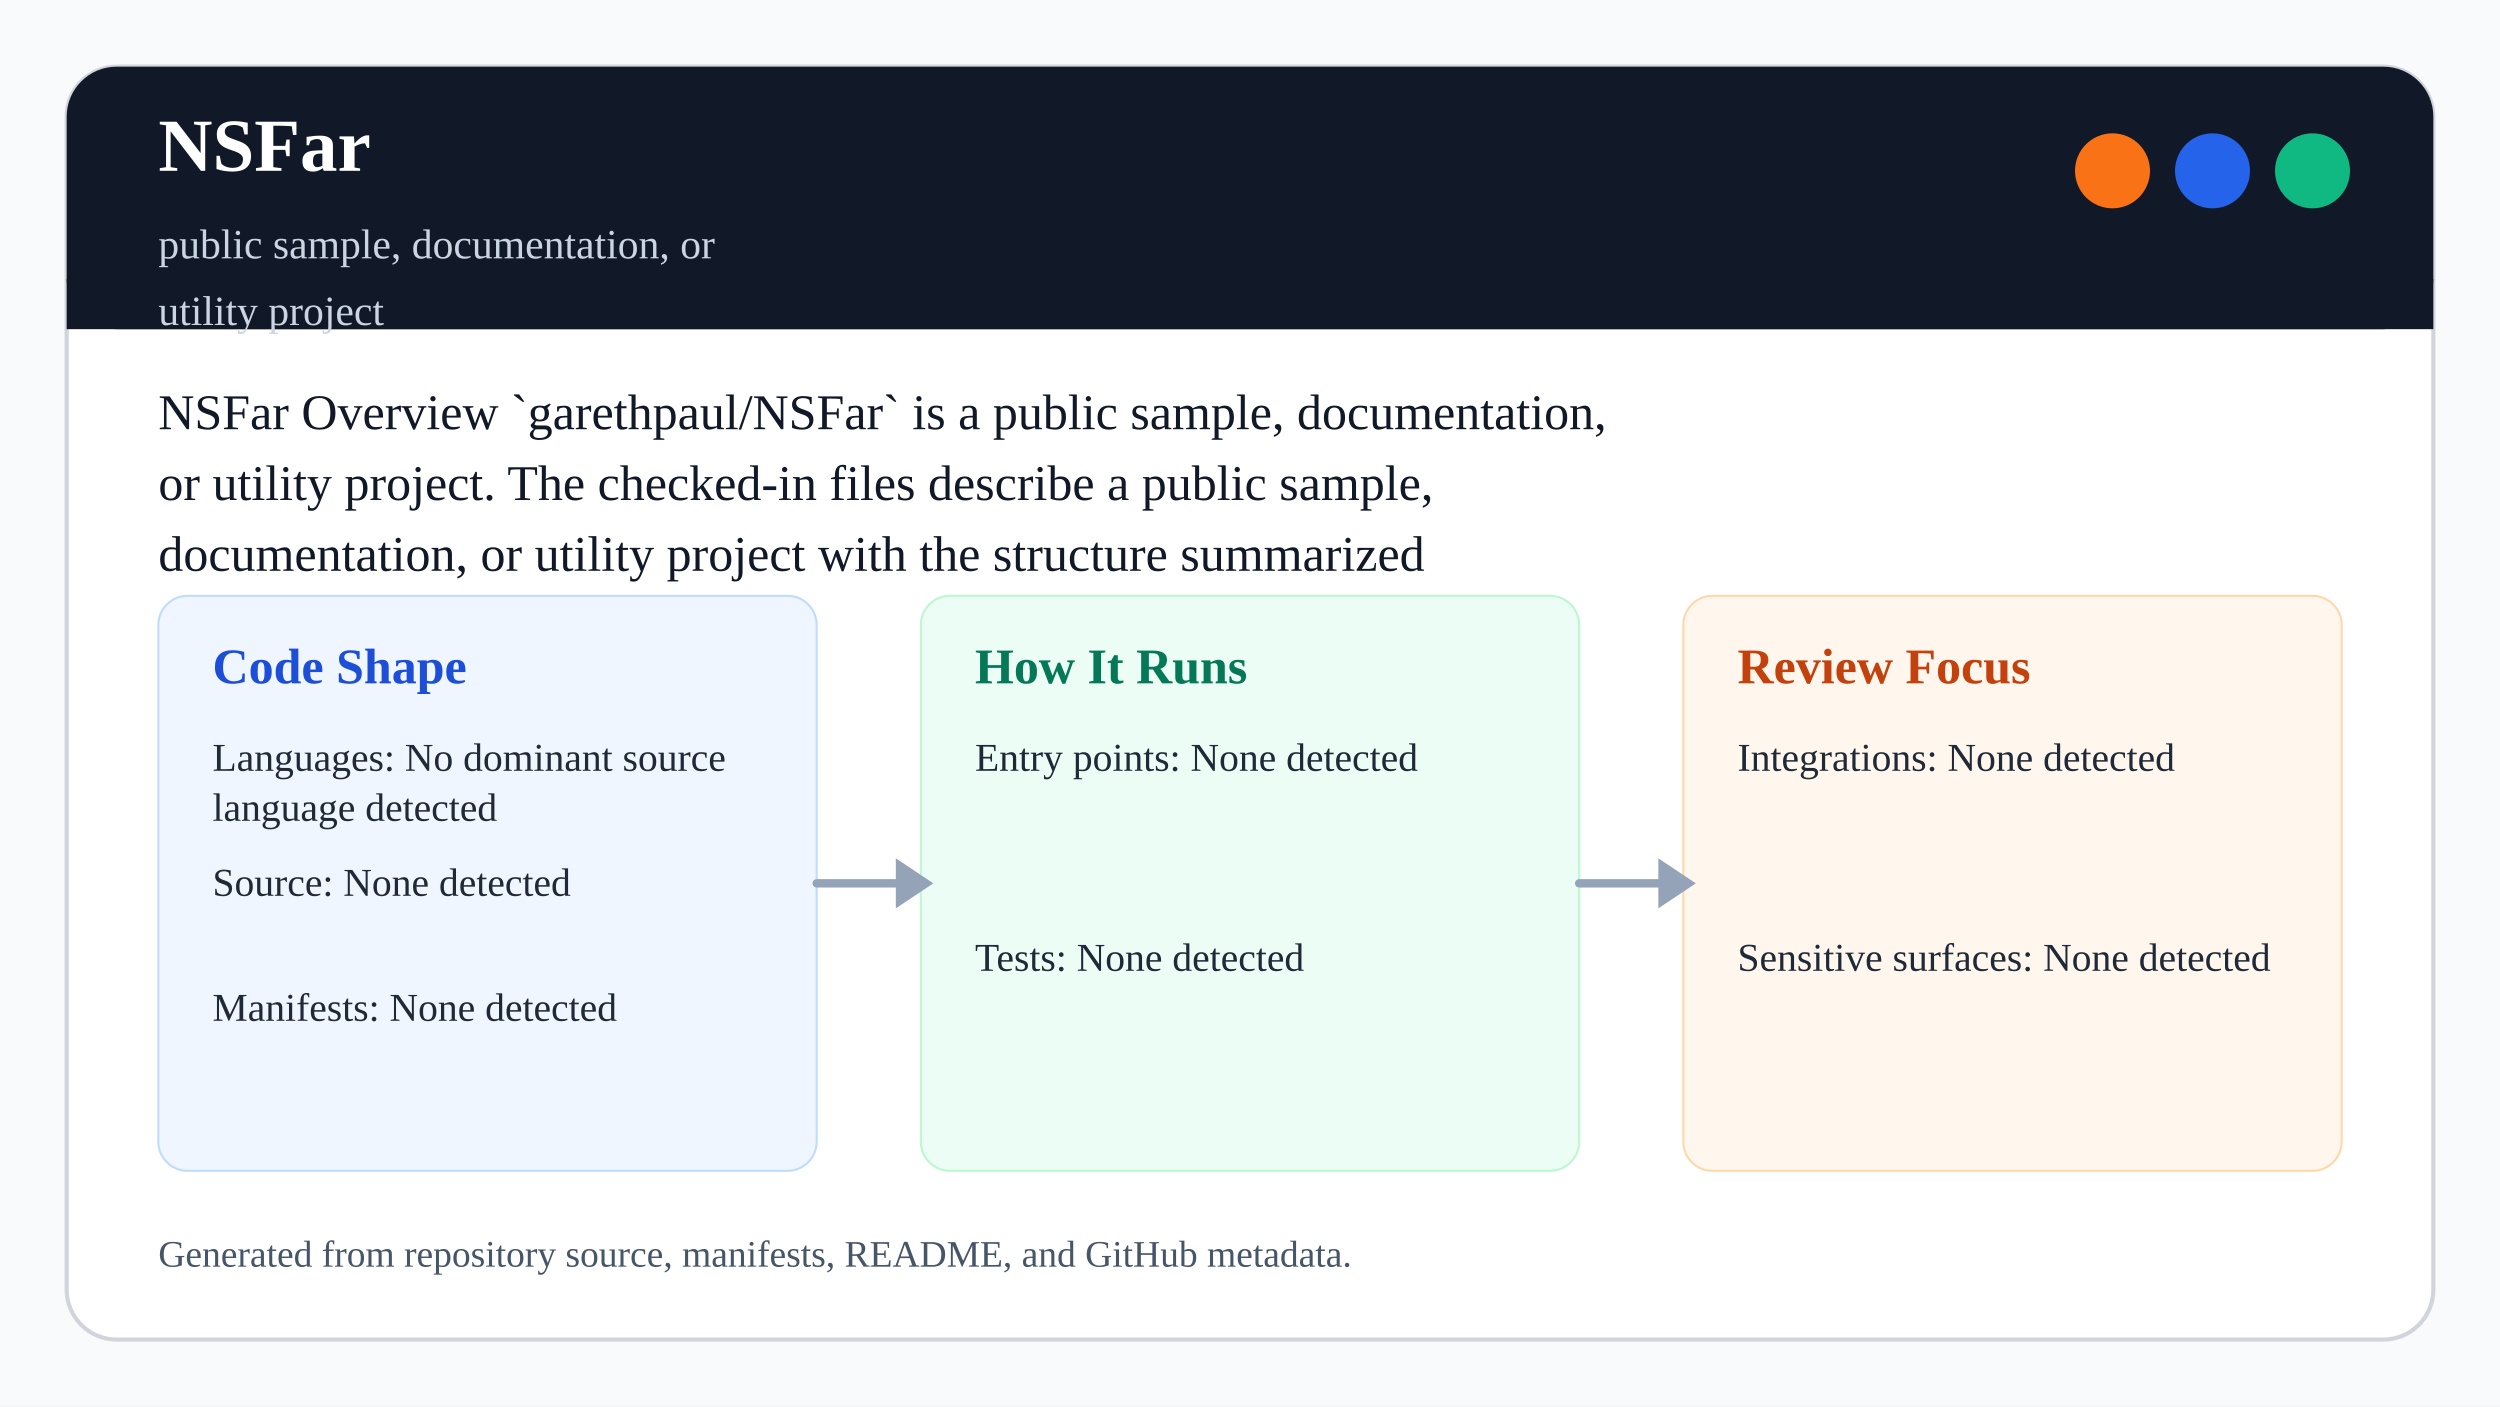
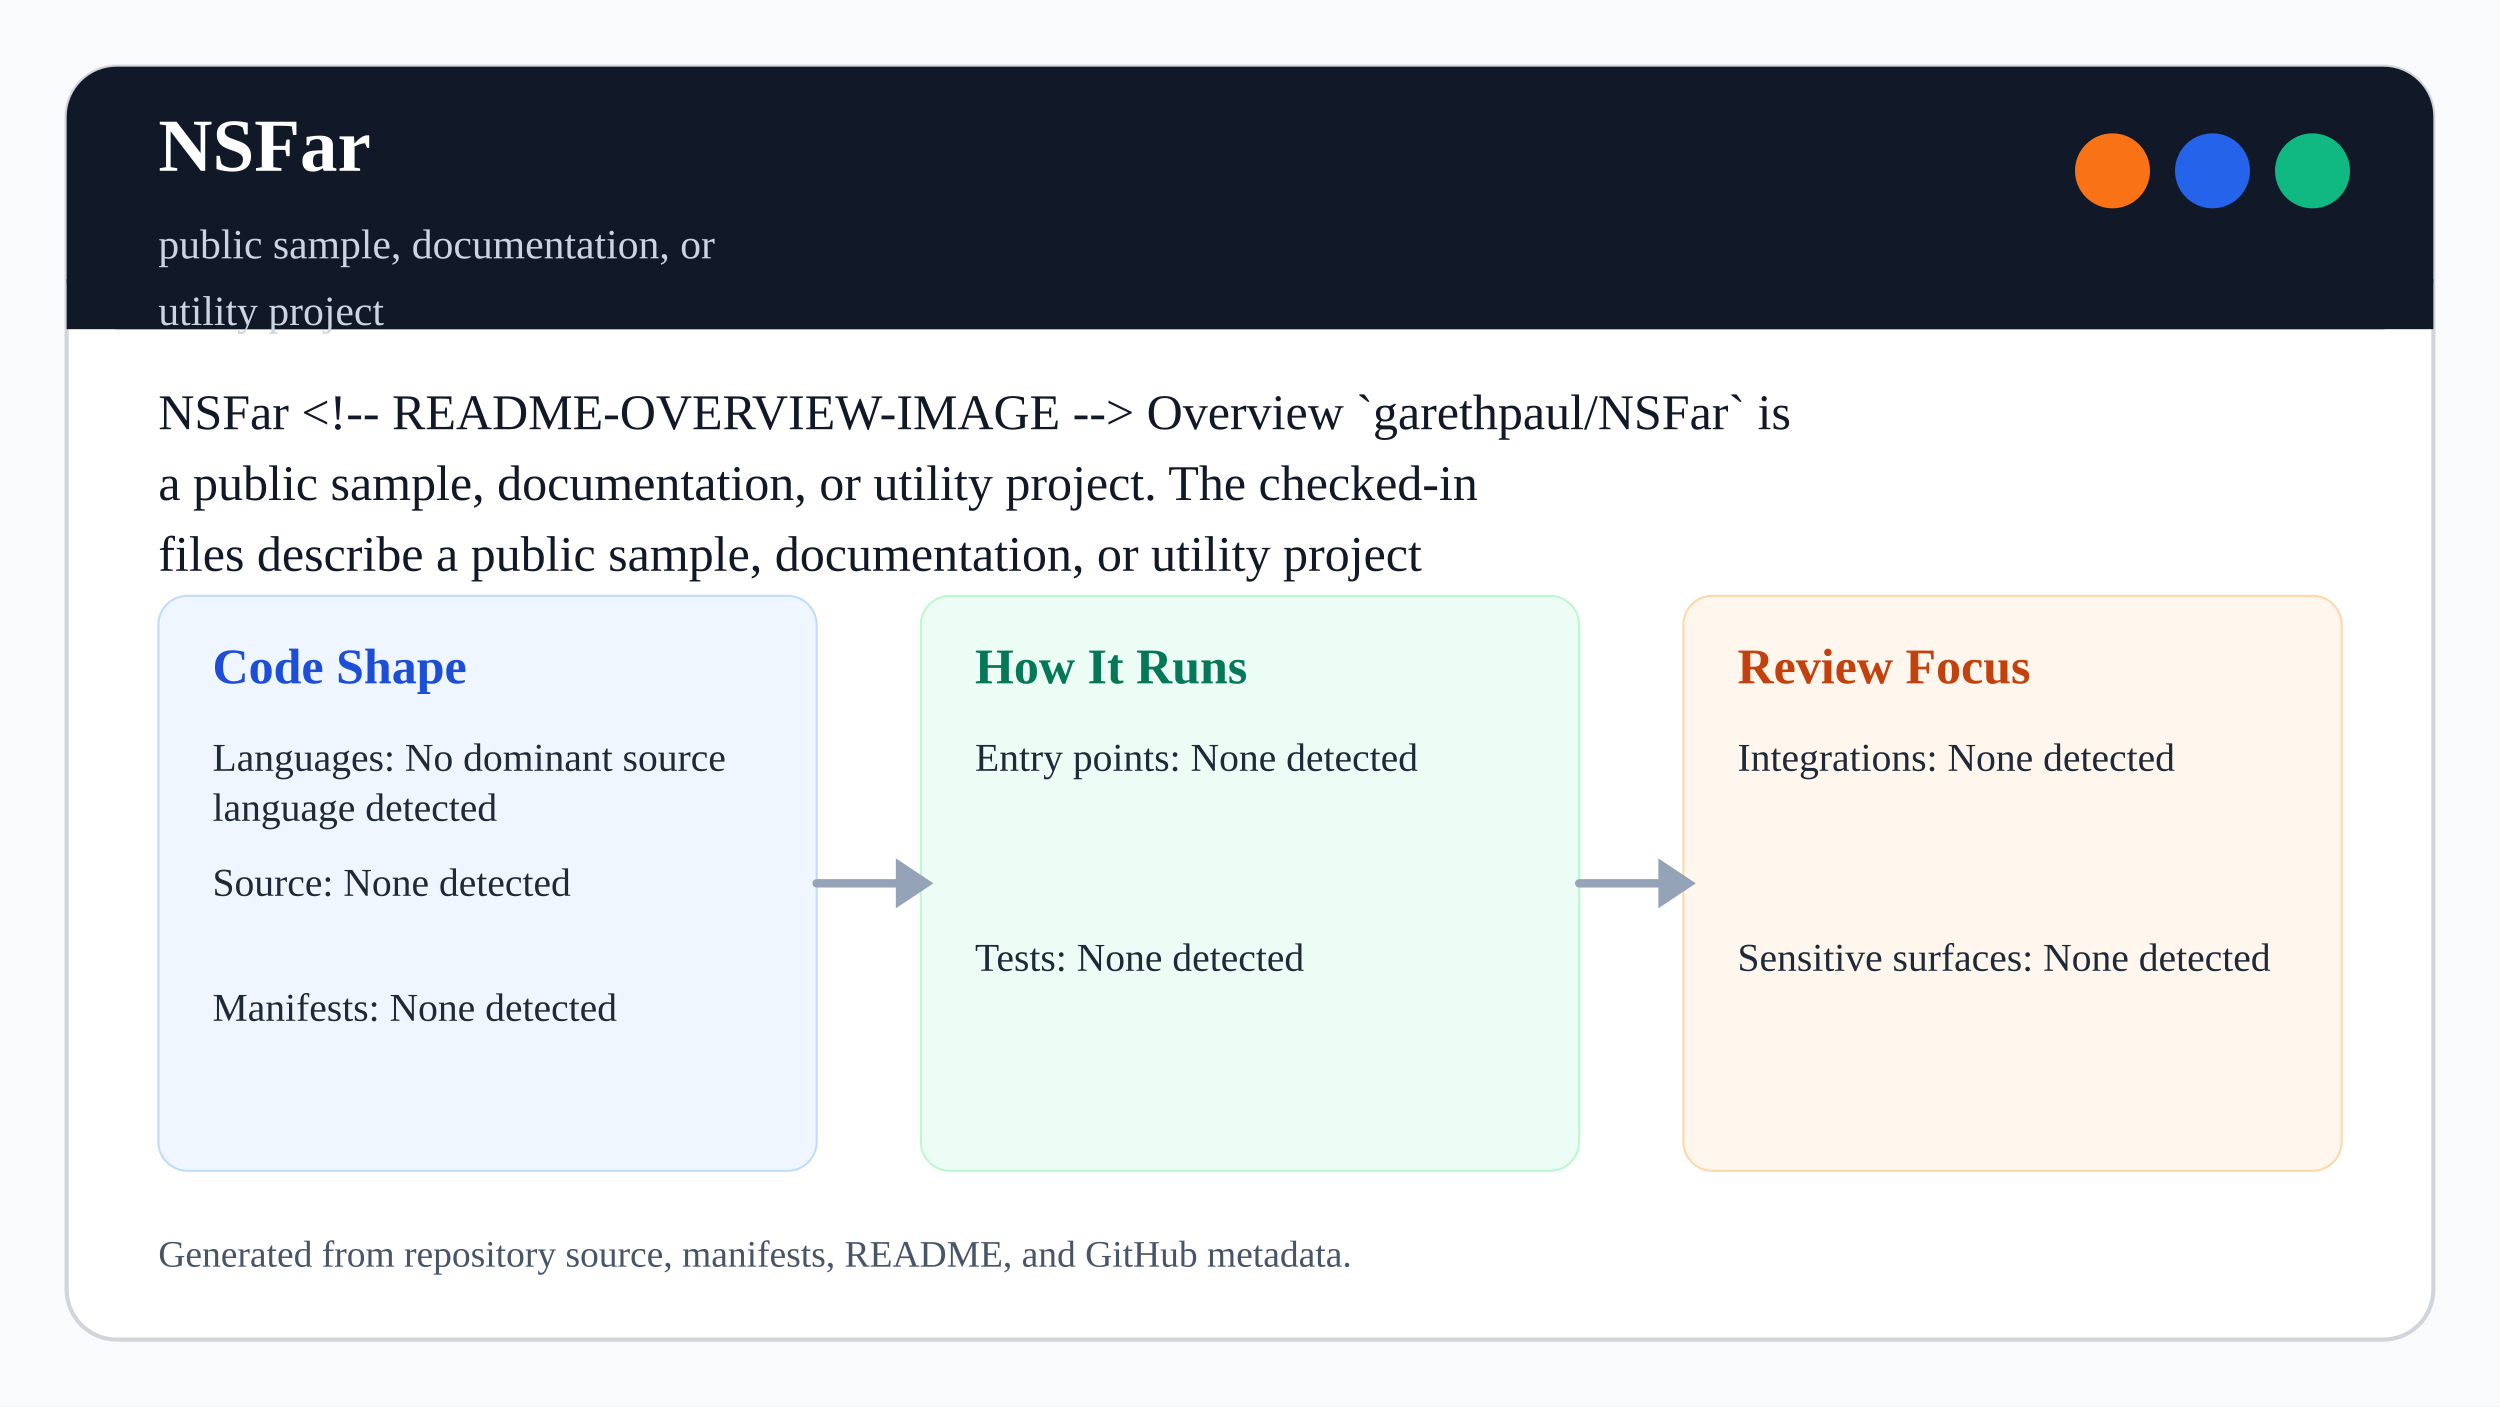
<svg xmlns="http://www.w3.org/2000/svg" width="1200" height="675" viewBox="0 0 1200 675" role="img" aria-labelledby="title desc">
  <rect width="1200" height="675" fill="#f8fafc" />
  <rect x="32" y="32" width="1136" height="611" rx="24" fill="#ffffff" stroke="#d1d5db" stroke-width="2" />
  <rect x="32" y="32" width="1136" height="126" rx="24" fill="#111827" />
  <path d="M32 134h1136v24H32z" fill="#111827" />
  <circle cx="1062" cy="82" r="18" fill="#2563eb" />
  <circle cx="1110" cy="82" r="18" fill="#10b981" />
  <circle cx="1014" cy="82" r="18" fill="#f97316" />
  <text x="76" y="82" font-size="36" fill="#ffffff" font-weight="700">NSFar</text>
  <text x="76" y="124" font-size="20" fill="#cbd5e1">public sample, documentation, or</text>
  <text x="76" y="156" font-size="20" fill="#cbd5e1">utility project</text>
-   <text x="76" y="206" font-size="24" fill="#111827">NSFar Overview `garethpaul/NSFar` is a public sample, documentation,</text>
-   <text x="76" y="240" font-size="24" fill="#111827">or utility project. The checked-in files describe a public sample,</text>
-   <text x="76" y="274" font-size="24" fill="#111827">documentation, or utility project with the structure summarized</text>
+   <text x="76" y="206" font-size="24" fill="#111827">NSFar &lt;!-- README-OVERVIEW-IMAGE --&gt; Overview `garethpaul/NSFar` is</text>
+   <text x="76" y="240" font-size="24" fill="#111827">a public sample, documentation, or utility project. The checked-in</text>
+   <text x="76" y="274" font-size="24" fill="#111827">files describe a public sample, documentation, or utility project</text>
  <rect x="76" y="286" width="316" height="276" rx="14" fill="#eff6ff" stroke="#bfdbfe" />
  <text x="102" y="328" font-size="24" font-weight="700" fill="#1d4ed8">Code Shape</text>
  <text x="102" y="370" font-size="19" fill="#1f2937">Languages: No dominant source</text>
  <text x="102" y="394" font-size="19" fill="#1f2937">language detected</text>
  <text x="102" y="430" font-size="19" fill="#1f2937">Source: None detected</text>
  <text x="102" y="490" font-size="19" fill="#1f2937">Manifests: None detected</text>
  <rect x="442" y="286" width="316" height="276" rx="14" fill="#ecfdf5" stroke="#bbf7d0" />
  <text x="468" y="328" font-size="24" font-weight="700" fill="#047857">How It Runs</text>
  <text x="468" y="370" font-size="19" fill="#1f2937">Entry points: None detected</text>
  <text x="468" y="466" font-size="19" fill="#1f2937">Tests: None detected</text>
  <rect x="808" y="286" width="316" height="276" rx="14" fill="#fff7ed" stroke="#fed7aa" />
  <text x="834" y="328" font-size="24" font-weight="700" fill="#c2410c">Review Focus</text>
  <text x="834" y="370" font-size="19" fill="#1f2937">Integrations: None detected</text>
  <text x="834" y="466" font-size="19" fill="#1f2937">Sensitive surfaces: None detected</text>
  <path d="M392 424h50" stroke="#94a3b8" stroke-width="4" stroke-linecap="round" />
  <path d="M430 412l18 12-18 12z" fill="#94a3b8" />
  <path d="M758 424h50" stroke="#94a3b8" stroke-width="4" stroke-linecap="round" />
  <path d="M796 412l18 12-18 12z" fill="#94a3b8" />
  <text x="76" y="608" font-size="18" fill="#475569">Generated from repository source, manifests, README, and GitHub metadata.</text>
</svg>
